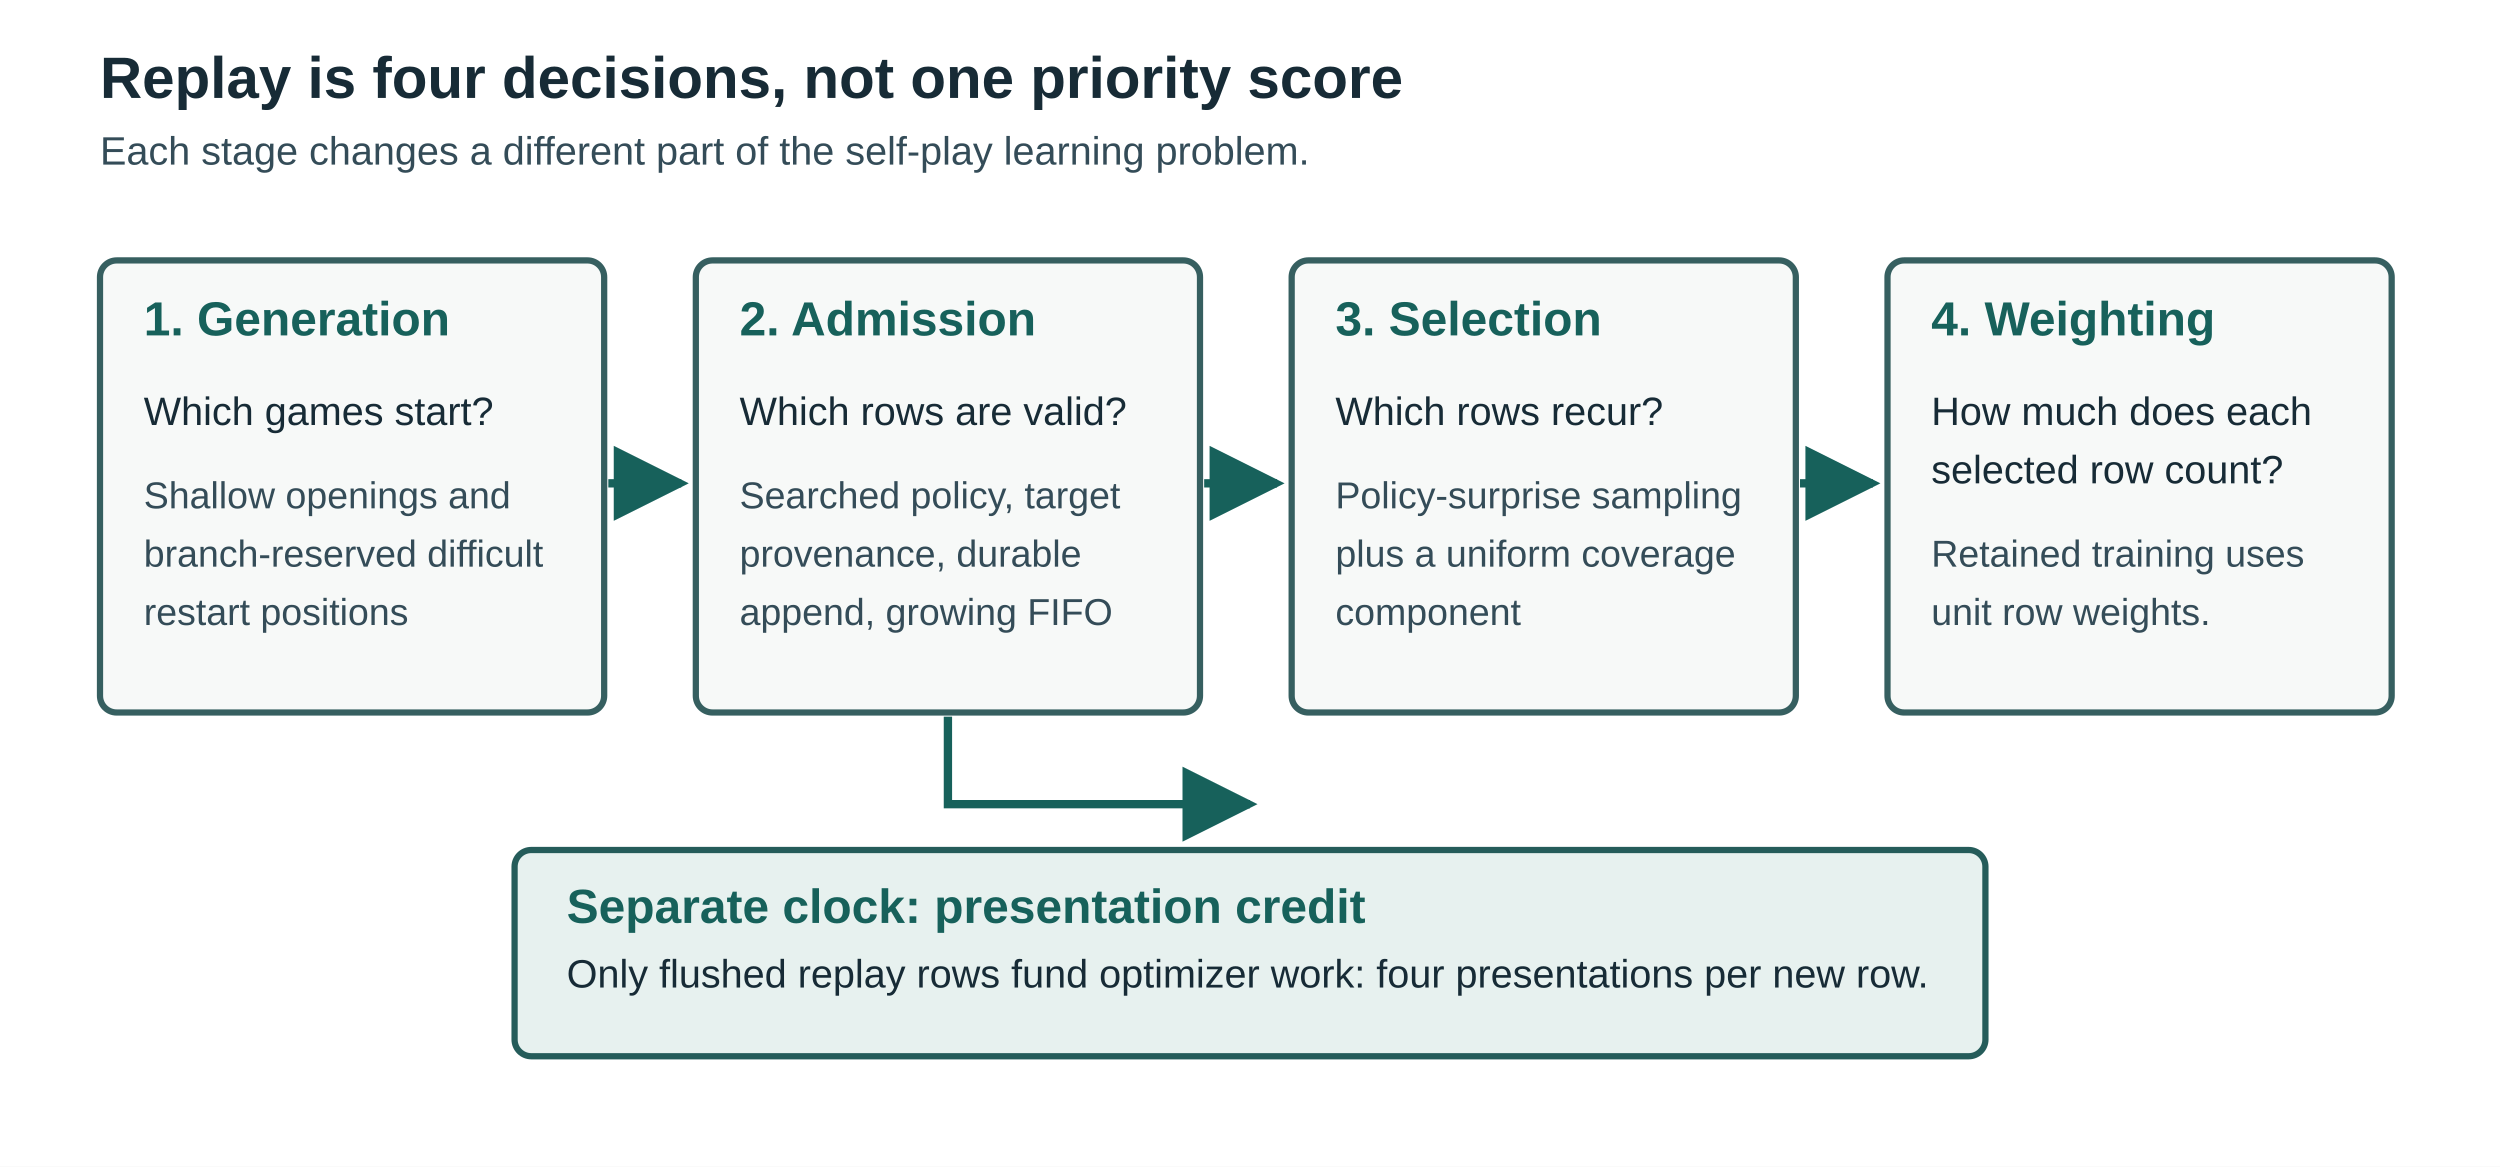
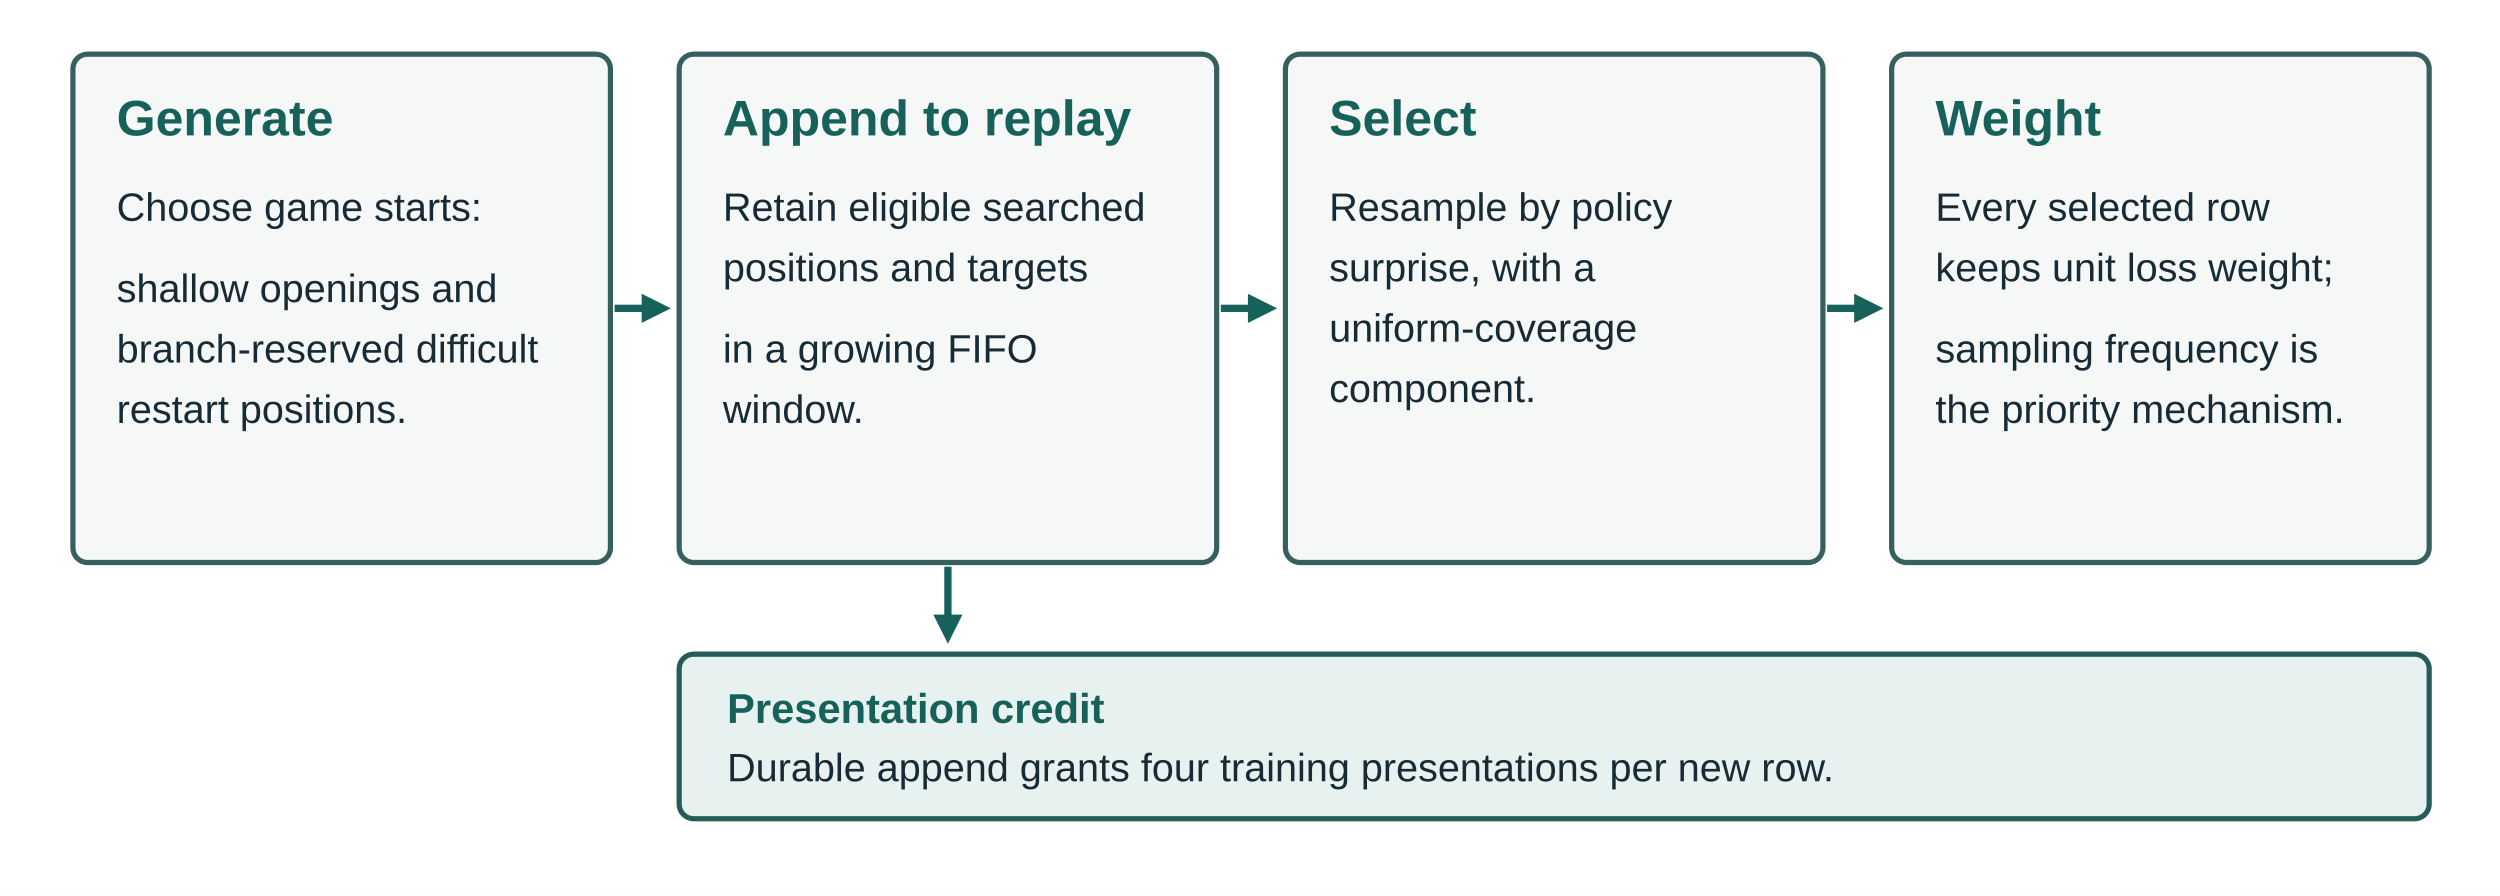
- <svg xmlns="http://www.w3.org/2000/svg" viewBox="0 0 1200 560" role="img" aria-labelledby="title description">
+ <svg xmlns="http://www.w3.org/2000/svg" viewBox="0 0 1200 430" role="img" aria-labelledby="title description">
  <defs>
    <style>
      text { font-family: Arial, sans-serif; fill: #172b36; }
-       .title { font-size: 28px; font-weight: 700; }
-       .subtitle { font-size: 19px; fill: #344c58; }
-       .card { fill: #f7f9f8; stroke: #365f60; stroke-width: 3; }
-       .head { font-size: 23px; font-weight: 700; fill: #17615b; }
+       .card { fill: #f5f8f7; stroke: #365f60; stroke-width: 2.5; }
+       .head { font-size: 24px; font-weight: 700; fill: #17615b; }
      .body { font-size: 19px; }
-       .small { font-size: 18px; fill: #344c58; }
-       .arrow { stroke: #17615b; stroke-width: 4; fill: none; }
-       .credit { fill: #e7f1ef; stroke: #255c5a; stroke-width: 3; }
+       .arrow { stroke: #17615b; stroke-width: 3.5; fill: none; }
+       .credit { fill: #e7f1ef; stroke: #255c5a; stroke-width: 2.5; }
+       .credit-label { font-size: 20px; font-weight: 700; fill: #17615b; }
+       .credit-body { font-size: 19px; }
    </style>
-     <marker id="arrowhead" viewBox="0 0 10 10" refX="9" refY="5" markerWidth="9" markerHeight="9" orient="auto">
-       <path d="M0 0 L10 5 L0 10 Z" fill="#17615b" />
-     </marker>
  </defs>
-   <rect width="1200" height="560" fill="#fff" />
-   <text x="48" y="47" class="title">Replay is four decisions, not one priority score</text>
-   <text x="48" y="79" class="subtitle">Each stage changes a different part of the self-play learning problem.</text>
-   <rect x="48" y="125" width="242" height="217" rx="8" class="card" />
-   <rect x="334" y="125" width="242" height="217" rx="8" class="card" />
-   <rect x="620" y="125" width="242" height="217" rx="8" class="card" />
-   <rect x="906" y="125" width="242" height="217" rx="8" class="card" />
-   <path d="M292 232 H327" class="arrow" marker-end="url(#arrowhead)" />
-   <path d="M578 232 H613" class="arrow" marker-end="url(#arrowhead)" />
-   <path d="M864 232 H899" class="arrow" marker-end="url(#arrowhead)" />
-   <text x="69" y="161" class="head">1. Generation</text>
-   <text x="69" y="204" class="body">Which games start?</text>
-   <text x="69" y="244" class="small">Shallow openings and</text>
-   <text x="69" y="272" class="small">branch-reserved difficult</text>
-   <text x="69" y="300" class="small">restart positions</text>
-   <text x="355" y="161" class="head">2. Admission</text>
-   <text x="355" y="204" class="body">Which rows are valid?</text>
-   <text x="355" y="244" class="small">Searched policy, target</text>
-   <text x="355" y="272" class="small">provenance, durable</text>
-   <text x="355" y="300" class="small">append, growing FIFO</text>
-   <text x="641" y="161" class="head">3. Selection</text>
-   <text x="641" y="204" class="body">Which rows recur?</text>
-   <text x="641" y="244" class="small">Policy-surprise sampling</text>
-   <text x="641" y="272" class="small">plus a uniform coverage</text>
-   <text x="641" y="300" class="small">component</text>
-   <text x="927" y="161" class="head">4. Weighting</text>
-   <text x="927" y="204" class="body">How much does each</text>
-   <text x="927" y="232" class="body">selected row count?</text>
-   <text x="927" y="272" class="small">Retained training uses</text>
-   <text x="927" y="300" class="small">unit row weights.</text>
-   <path d="M455 344 V386 H600" class="arrow" marker-end="url(#arrowhead)" />
-   <rect x="247" y="408" width="706" height="99" rx="8" class="credit" />
-   <text x="272" y="443" class="head">Separate clock: presentation credit</text>
-   <text x="272" y="474" class="body">Only flushed replay rows fund optimizer work: four presentations per new row.</text>
+   <rect width="1200" height="430" fill="#fff" />
+   <rect x="35" y="26" width="258" height="244" rx="7" class="card" />
+   <rect x="326" y="26" width="258" height="244" rx="7" class="card" />
+   <rect x="617" y="26" width="258" height="244" rx="7" class="card" />
+   <rect x="908" y="26" width="258" height="244" rx="7" class="card" />
+   <path d="M295 148 H309" class="arrow" />
+   <path d="M586 148 H600" class="arrow" />
+   <path d="M877 148 H891" class="arrow" />
+   <polygon points="308,141 322,148 308,155" fill="#17615b" />
+   <polygon points="599,141 613,148 599,155" fill="#17615b" />
+   <polygon points="890,141 904,148 890,155" fill="#17615b" />
+   <text x="56" y="65" class="head">Generate</text>
+   <text x="56" y="106" class="body">Choose game starts:</text>
+   <text x="56" y="145" class="body">shallow openings and</text>
+   <text x="56" y="174" class="body">branch-reserved difficult</text>
+   <text x="56" y="203" class="body">restart positions.</text>
+   <text x="347" y="65" class="head">Append to replay</text>
+   <text x="347" y="106" class="body">Retain eligible searched</text>
+   <text x="347" y="135" class="body">positions and targets</text>
+   <text x="347" y="174" class="body">in a growing FIFO</text>
+   <text x="347" y="203" class="body">window.</text>
+   <text x="638" y="65" class="head">Select</text>
+   <text x="638" y="106" class="body">Resample by policy</text>
+   <text x="638" y="135" class="body">surprise, with a</text>
+   <text x="638" y="164" class="body">uniform-coverage</text>
+   <text x="638" y="193" class="body">component.</text>
+   <text x="929" y="65" class="head">Weight</text>
+   <text x="929" y="106" class="body">Every selected row</text>
+   <text x="929" y="135" class="body">keeps unit loss weight;</text>
+   <text x="929" y="174" class="body">sampling frequency is</text>
+   <text x="929" y="203" class="body">the priority mechanism.</text>
+   <path d="M455 272 V296" class="arrow" />
+   <polygon points="448,295 455,309 462,295" fill="#17615b" />
+   <rect x="326" y="314" width="840" height="79" rx="7" class="credit" />
+   <text x="349" y="347" class="credit-label">Presentation credit</text>
+   <text x="349" y="375" class="credit-body">Durable append grants four training presentations per new row.</text>
</svg>
